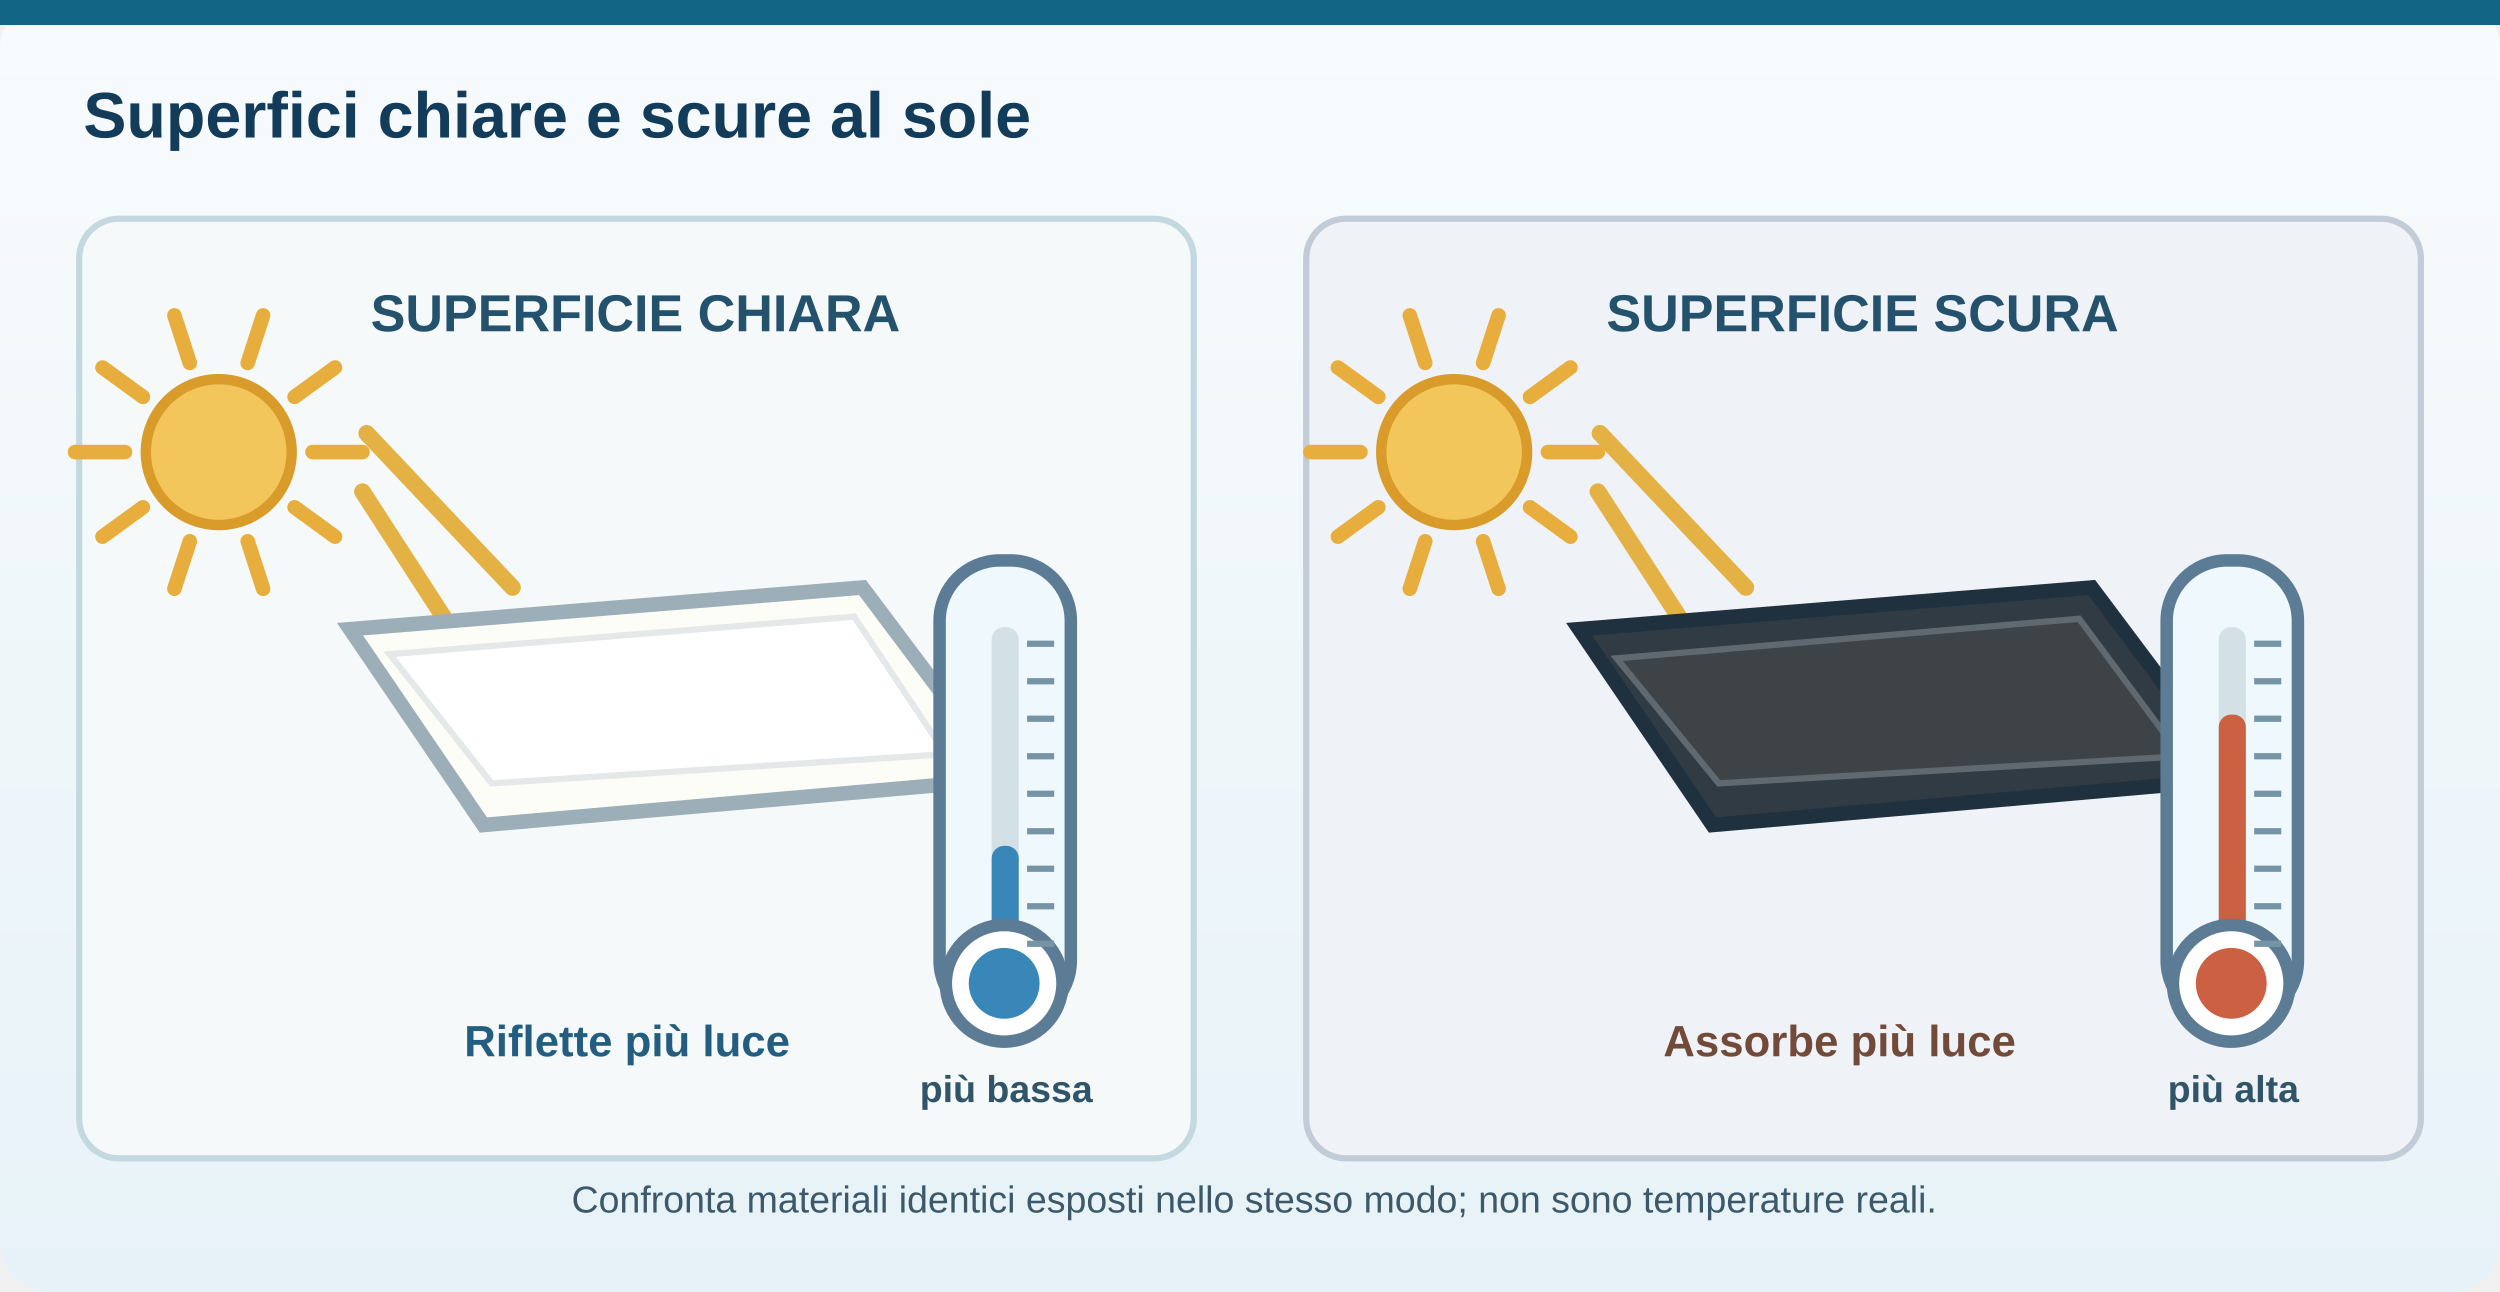
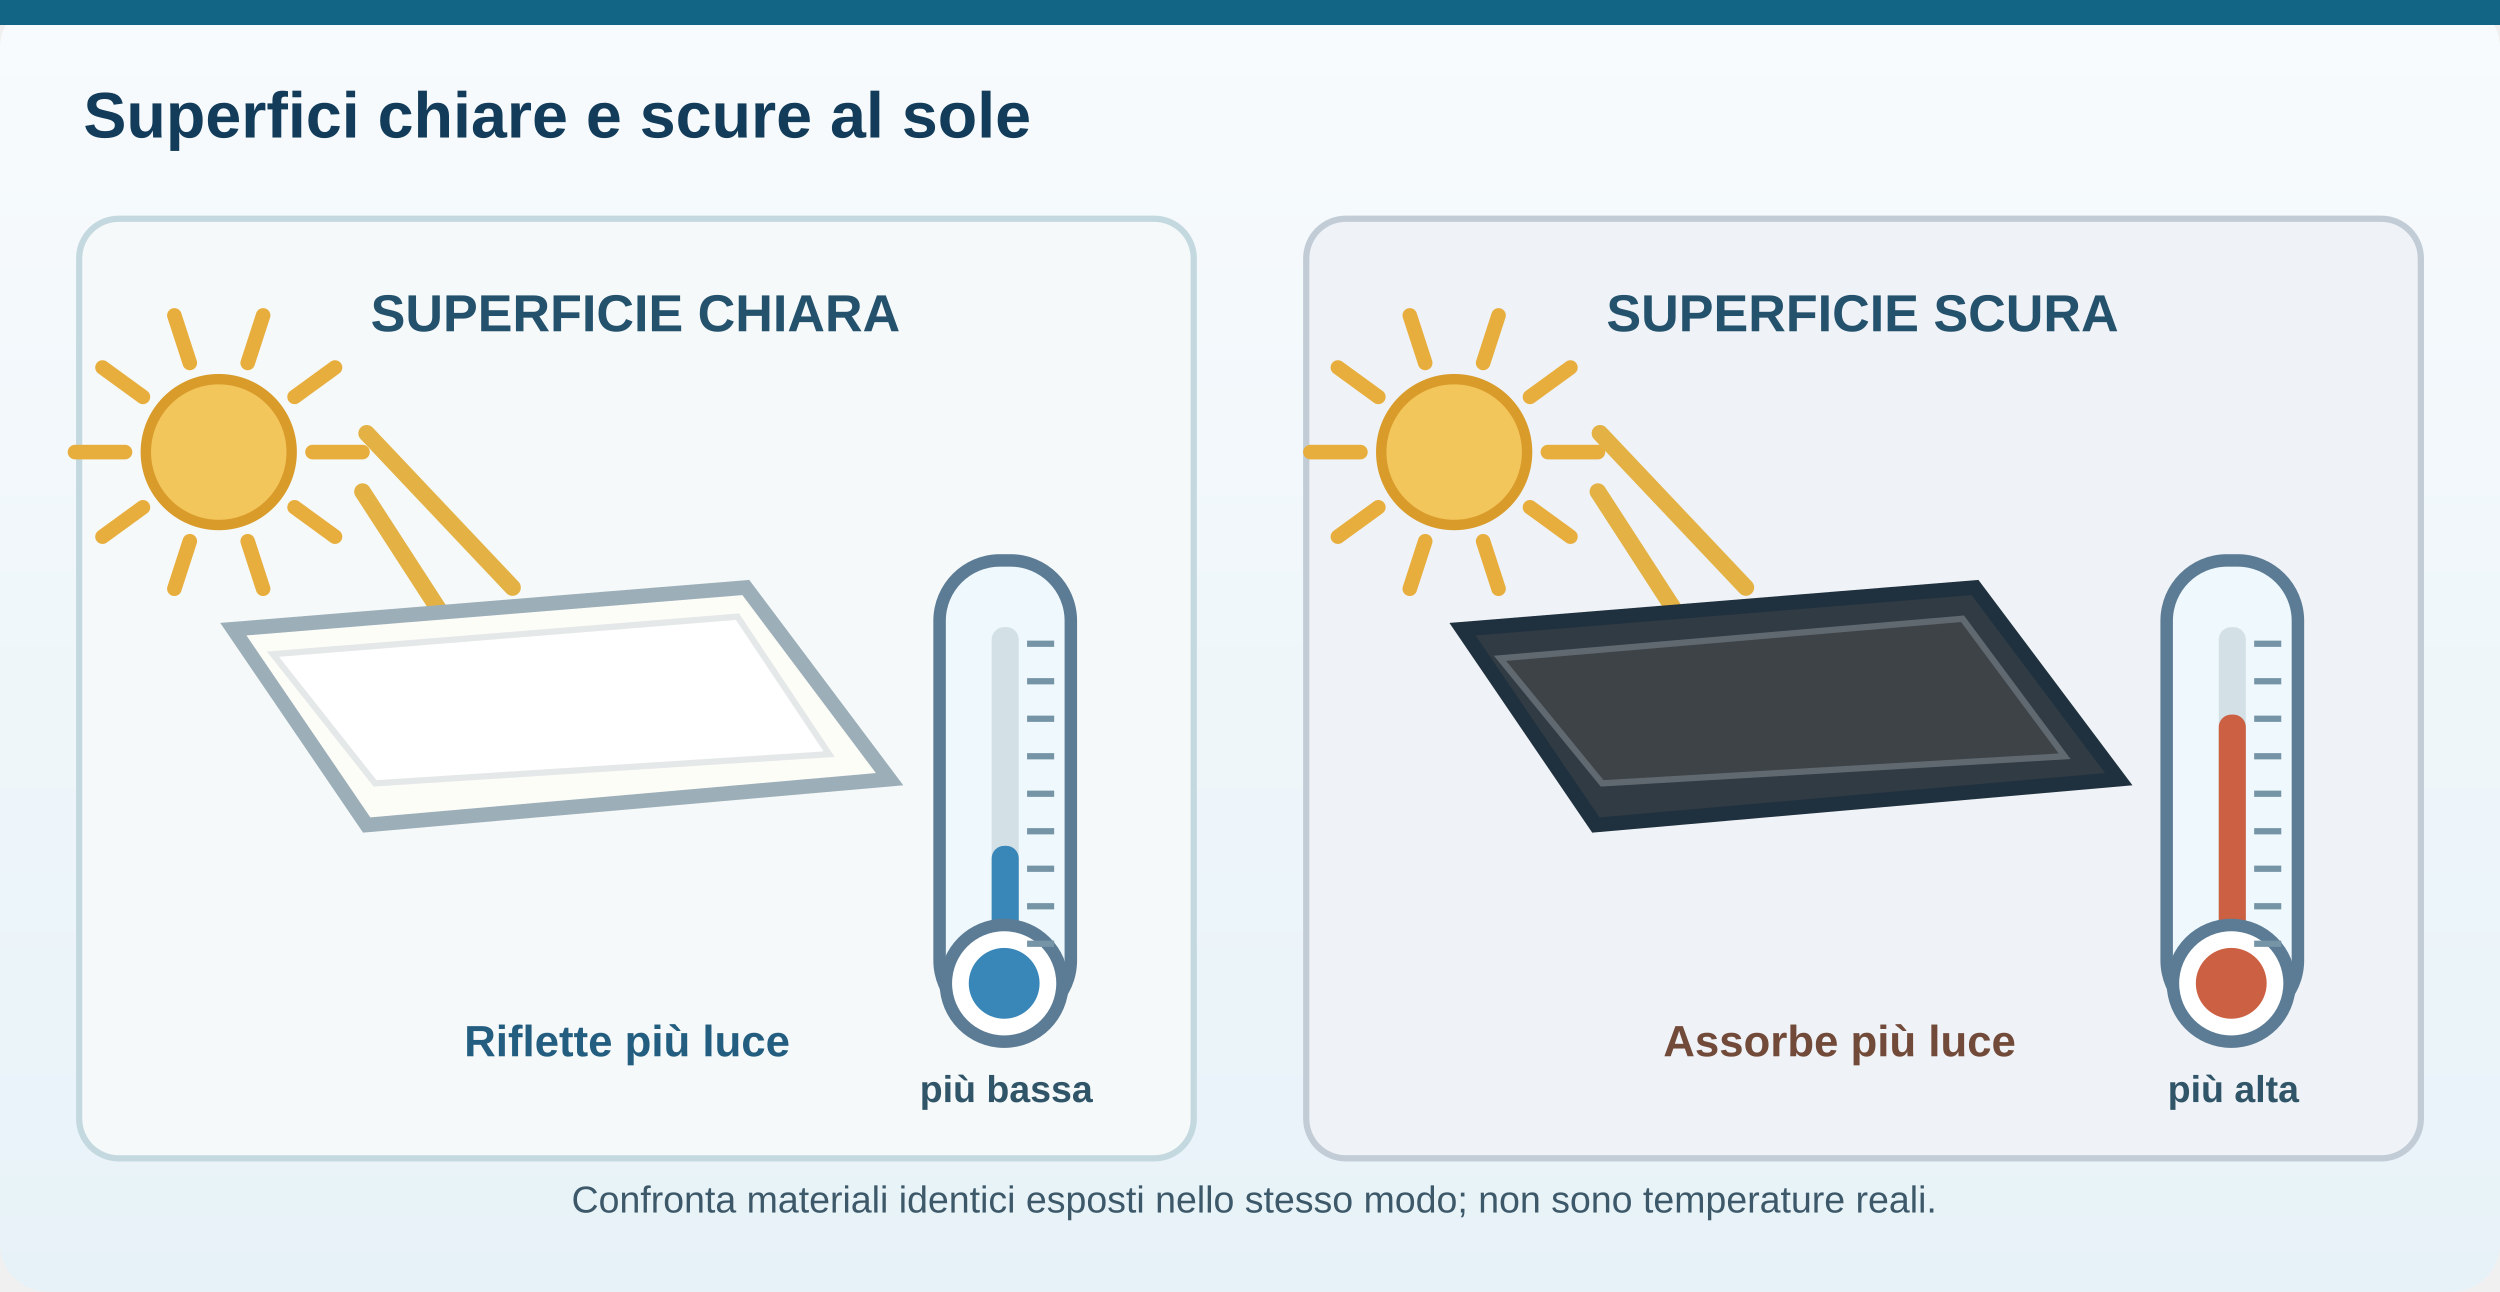
<svg xmlns="http://www.w3.org/2000/svg" width="1200" height="620" viewBox="0 0 1200 620" role="img" aria-labelledby="title desc">
  <defs>
    <linearGradient id="back" x1="0" y1="0" x2="0" y2="1">
      <stop stop-color="#f8fbfd" />
      <stop offset="1" stop-color="#e7f2f8" />
    </linearGradient>
    <linearGradient id="water" x1="0" y1="0" x2="0" y2="1">
      <stop stop-color="#a9e2f6" />
      <stop offset="1" stop-color="#388bb9" />
    </linearGradient>
    <linearGradient id="plastic" x1="0" y1="0" x2="1" y2="0">
      <stop stop-color="#d0e4ed" stop-opacity=".7" />
      <stop offset=".45" stop-color="#ffffff" stop-opacity=".15" />
      <stop offset="1" stop-color="#b0d2e1" stop-opacity=".8" />
    </linearGradient>
    <linearGradient id="fabric" x1="0" y1="0" x2="1" y2="1">
      <stop stop-color="#fae5bc" />
      <stop offset="1" stop-color="#d58a57" />
    </linearGradient>
  </defs>
  <rect width="1200" height="620" rx="23" fill="url(#back)" />
  <rect width="1200" height="12" fill="#136585" />
  <text x="40" y="66" font-family="Arial,sans-serif" font-size="31" font-weight="700" fill="#123c59" text-anchor="start">Superfici chiare e scure al sole</text>
  <rect x="38" y="105" width="535" height="451" rx="19" fill="#f5f9f9" stroke="#c4d9df" stroke-width="3" />
  <text x="305" y="159" font-family="Arial,sans-serif" font-size="25" font-weight="700" fill="#24516c" text-anchor="middle">SUPERFICIE CHIARA</text>
  <rect x="627" y="105" width="535" height="451" rx="19" fill="#eff2f6" stroke="#c1ccd6" stroke-width="3" />
  <text x="894" y="159" font-family="Arial,sans-serif" font-size="25" font-weight="700" fill="#24516c" text-anchor="middle">SUPERFICIE SCURA</text>
  <g transform="translate(105 217)">
    <circle cx="0" cy="0" r="35" fill="#f3c65c" stroke="#d99b2a" stroke-width="5" />
    <path d="M45.0 0.0 L69.0 0.0" stroke="#e8ae3d" stroke-width="7" stroke-linecap="round" />
    <path d="M36.4 26.5 L55.8 40.6" stroke="#e8ae3d" stroke-width="7" stroke-linecap="round" />
    <path d="M13.9 42.8 L21.3 65.6" stroke="#e8ae3d" stroke-width="7" stroke-linecap="round" />
    <path d="M-13.9 42.8 L-21.3 65.6" stroke="#e8ae3d" stroke-width="7" stroke-linecap="round" />
    <path d="M-36.4 26.5 L-55.8 40.6" stroke="#e8ae3d" stroke-width="7" stroke-linecap="round" />
    <path d="M-45.0 0.0 L-69.0 0.0" stroke="#e8ae3d" stroke-width="7" stroke-linecap="round" />
    <path d="M-36.4 -26.5 L-55.8 -40.6" stroke="#e8ae3d" stroke-width="7" stroke-linecap="round" />
    <path d="M-13.9 -42.8 L-21.3 -65.6" stroke="#e8ae3d" stroke-width="7" stroke-linecap="round" />
    <path d="M13.9 -42.8 L21.3 -65.6" stroke="#e8ae3d" stroke-width="7" stroke-linecap="round" />
    <path d="M36.4 -26.5 L55.8 -40.6" stroke="#e8ae3d" stroke-width="7" stroke-linecap="round" />
  </g>
  <g transform="translate(698 217)">
    <circle cx="0" cy="0" r="35" fill="#f3c65c" stroke="#d99b2a" stroke-width="5" />
    <path d="M45.0 0.0 L69.0 0.0" stroke="#e8ae3d" stroke-width="7" stroke-linecap="round" />
    <path d="M36.4 26.5 L55.8 40.6" stroke="#e8ae3d" stroke-width="7" stroke-linecap="round" />
    <path d="M13.9 42.8 L21.3 65.6" stroke="#e8ae3d" stroke-width="7" stroke-linecap="round" />
    <path d="M-13.9 42.8 L-21.3 65.6" stroke="#e8ae3d" stroke-width="7" stroke-linecap="round" />
    <path d="M-36.4 26.5 L-55.8 40.6" stroke="#e8ae3d" stroke-width="7" stroke-linecap="round" />
    <path d="M-45.0 0.0 L-69.0 0.0" stroke="#e8ae3d" stroke-width="7" stroke-linecap="round" />
    <path d="M-36.4 -26.5 L-55.8 -40.6" stroke="#e8ae3d" stroke-width="7" stroke-linecap="round" />
    <path d="M-13.9 -42.8 L-21.3 -65.6" stroke="#e8ae3d" stroke-width="7" stroke-linecap="round" />
    <path d="M13.9 -42.8 L21.3 -65.6" stroke="#e8ae3d" stroke-width="7" stroke-linecap="round" />
    <path d="M36.4 -26.5 L55.8 -40.6" stroke="#e8ae3d" stroke-width="7" stroke-linecap="round" />
  </g>
  <path d="M176 208 L246 282 M174 236 L218 304 M768 208 L838 282 M767 236 L811 304" stroke="#e4b244" stroke-width="8" stroke-linecap="round" fill="none" />
-   <g transform="translate(168 302)">
+   <g transform="translate(112 302)">
    <path d="M0 0 L246 -20 L315 72 L64 94Z" fill="#fdfdf8" stroke="#9caeb8" stroke-width="7" />
    <path d="M19 12 L242 -6 L286 60 L68 74Z" fill="#fff" stroke="#e4e8e9" stroke-width="3" />
  </g>
-   <g transform="translate(758 302)">
+   <g transform="translate(702 302)">
    <path d="M0 0 L246 -20 L315 72 L64 94Z" fill="#313b44" stroke="#1f303e" stroke-width="7" />
    <path d="M18 14 L240 -5 L289 61 L67 74Z" fill="#3e4348" stroke="#606970" stroke-width="3" />
  </g>
  <g transform="translate(451 269)">
    <rect x="0" y="0" width="63" height="221" rx="29" fill="#eff8fc" stroke="#5c7c95" stroke-width="6" />
    <rect x="25" y="32" width="13" height="162" rx="6" fill="#d3e1e7" />
    <rect x="25" y="137" width="13" height="57" rx="6" fill="#3987b9" />
    <circle cx="31" cy="203" r="28" fill="#fff" stroke="#5c7c95" stroke-width="6" />
    <circle cx="31" cy="203" r="17" fill="#3987b9" />
    <path d="M42 40 h13" stroke="#7594a6" stroke-width="3" />
    <path d="M42 58 h13" stroke="#7594a6" stroke-width="3" />
    <path d="M42 76 h13" stroke="#7594a6" stroke-width="3" />
    <path d="M42 94 h13" stroke="#7594a6" stroke-width="3" />
    <path d="M42 112 h13" stroke="#7594a6" stroke-width="3" />
    <path d="M42 130 h13" stroke="#7594a6" stroke-width="3" />
    <path d="M42 148 h13" stroke="#7594a6" stroke-width="3" />
    <path d="M42 166 h13" stroke="#7594a6" stroke-width="3" />
    <path d="M42 184 h13" stroke="#7594a6" stroke-width="3" />
    <text x="32" y="260" font-family="Arial,sans-serif" font-size="18" font-weight="700" fill="#315568" text-anchor="middle">più bassa</text>
  </g>
  <g transform="translate(1040 269)">
    <rect x="0" y="0" width="63" height="221" rx="29" fill="#eff8fc" stroke="#5c7c95" stroke-width="6" />
    <rect x="25" y="32" width="13" height="162" rx="6" fill="#d3e1e7" />
    <rect x="25" y="74" width="13" height="120" rx="6" fill="#cc6042" />
    <circle cx="31" cy="203" r="28" fill="#fff" stroke="#5c7c95" stroke-width="6" />
    <circle cx="31" cy="203" r="17" fill="#cc6042" />
    <path d="M42 40 h13" stroke="#7594a6" stroke-width="3" />
    <path d="M42 58 h13" stroke="#7594a6" stroke-width="3" />
    <path d="M42 76 h13" stroke="#7594a6" stroke-width="3" />
    <path d="M42 94 h13" stroke="#7594a6" stroke-width="3" />
    <path d="M42 112 h13" stroke="#7594a6" stroke-width="3" />
    <path d="M42 130 h13" stroke="#7594a6" stroke-width="3" />
    <path d="M42 148 h13" stroke="#7594a6" stroke-width="3" />
    <path d="M42 166 h13" stroke="#7594a6" stroke-width="3" />
    <path d="M42 184 h13" stroke="#7594a6" stroke-width="3" />
    <text x="32" y="260" font-family="Arial,sans-serif" font-size="18" font-weight="700" fill="#315568" text-anchor="middle">più alta</text>
  </g>
  <text x="301" y="507" font-family="Arial,sans-serif" font-size="21" font-weight="700" fill="#235e80" text-anchor="middle">Riflette più luce</text>
  <text x="883" y="507" font-family="Arial,sans-serif" font-size="21" font-weight="700" fill="#724a39" text-anchor="middle">Assorbe più luce</text>
  <text x="602" y="582" font-family="Arial,sans-serif" font-size="18" font-weight="400" fill="#3c5869" text-anchor="middle">Confronta materiali identici esposti nello stesso modo; non sono temperature reali.</text>
</svg>
